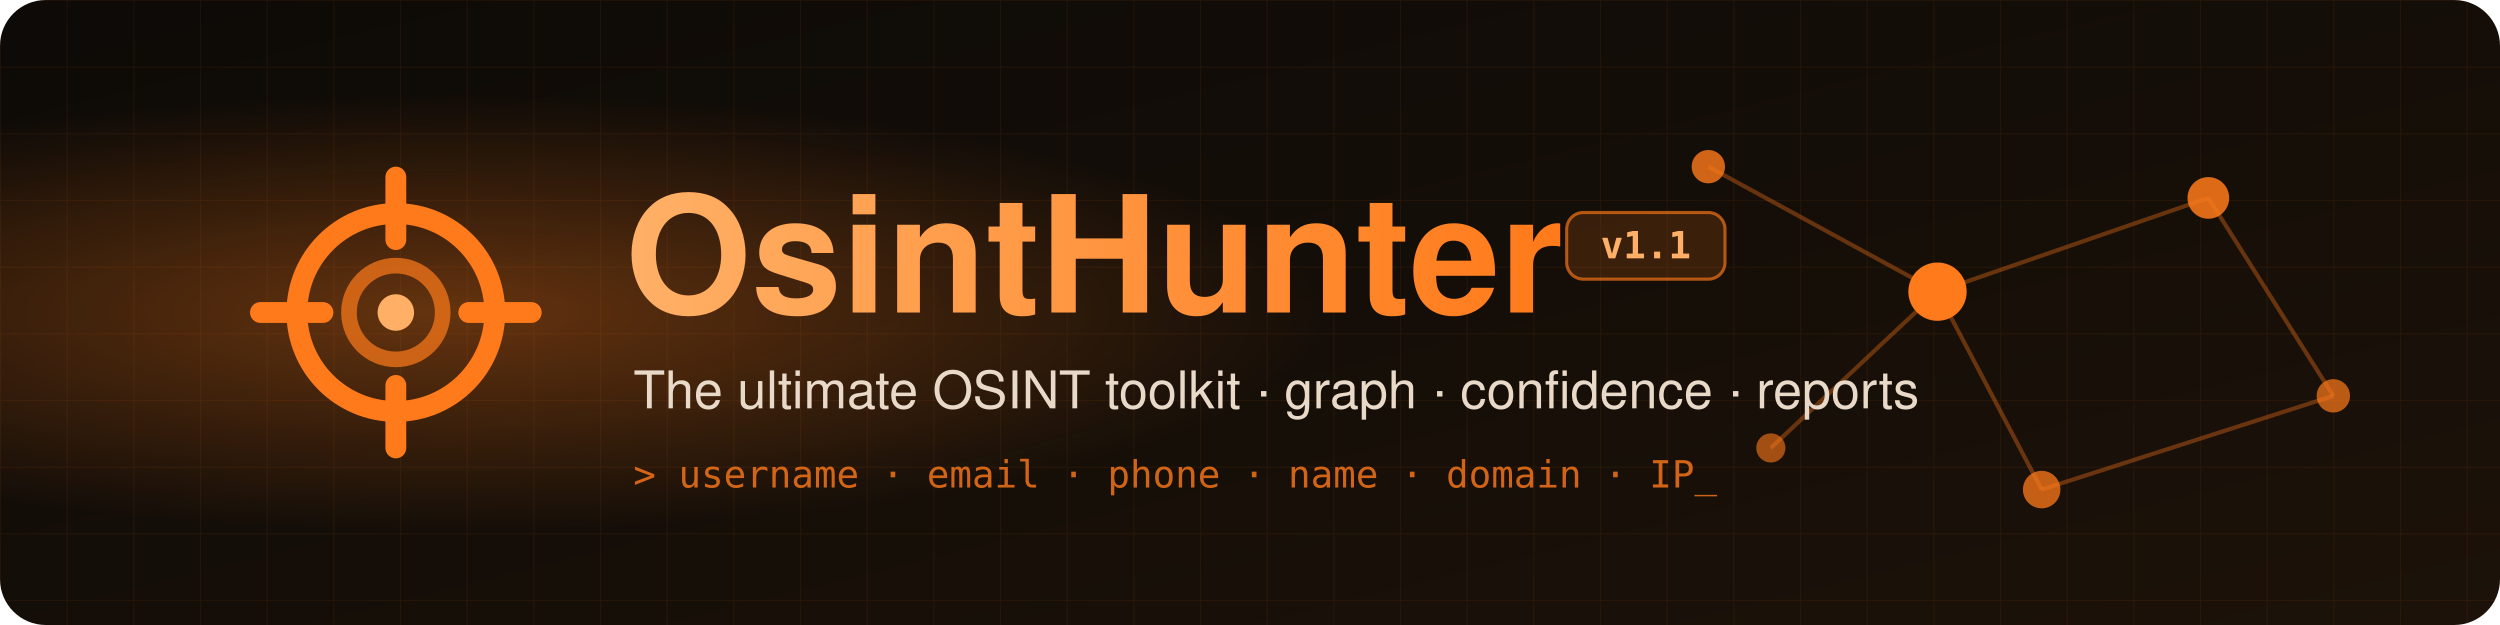
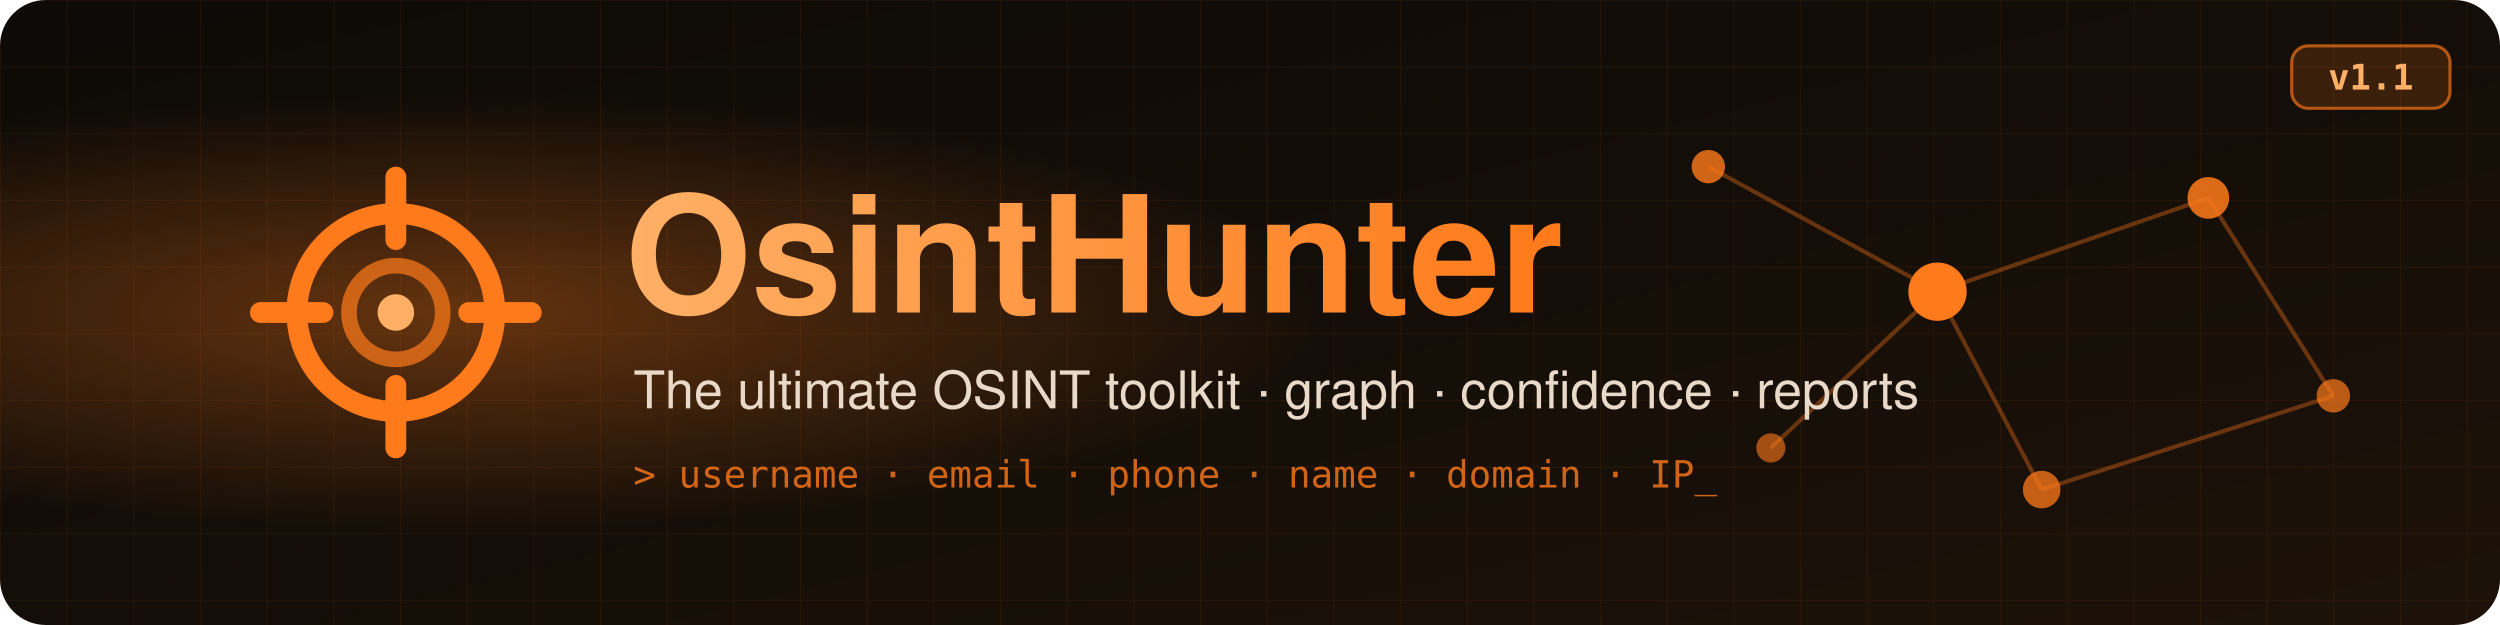
<svg xmlns="http://www.w3.org/2000/svg" viewBox="0 0 1200 300" width="1200" height="300">
  <defs>
    <linearGradient id="bg" x1="0" y1="0" x2="1" y2="1">
      <stop offset="0" stop-color="#0d0a07" />
      <stop offset="1" stop-color="#1c1209" />
    </linearGradient>
    <linearGradient id="txt" x1="0" y1="0" x2="1" y2="0">
      <stop offset="0" stop-color="#ffb066" />
      <stop offset="1" stop-color="#ff7a1a" />
    </linearGradient>
    <radialGradient id="glow" cx=".18" cy=".5" r=".35">
      <stop offset="0" stop-color="#ff7a1a" stop-opacity=".35" />
      <stop offset="1" stop-color="#ff7a1a" stop-opacity="0" />
    </radialGradient>
    <pattern id="grid" width="32" height="32" patternUnits="userSpaceOnUse">
      <path d="M32 0H0V32" fill="none" stroke="#ff7a1a" stroke-opacity=".07" stroke-width="1" />
    </pattern>
  </defs>
  <rect width="1200" height="300" rx="22" fill="url(#bg)" />
  <rect width="1200" height="300" rx="22" fill="url(#grid)" />
  <rect width="1200" height="300" rx="22" fill="url(#glow)" />
  <g stroke="#ff7a1a" stroke-opacity=".35" stroke-width="2">
    <line x1="820" y1="80" x2="930" y2="140" />
    <line x1="930" y1="140" x2="1060" y2="95" />
    <line x1="930" y1="140" x2="980" y2="235" />
    <line x1="930" y1="140" x2="850" y2="215" />
    <line x1="1060" y1="95" x2="1120" y2="190" />
    <line x1="980" y1="235" x2="1120" y2="190" />
  </g>
  <g fill="#ff7a1a">
    <circle cx="930" cy="140" r="14" />
    <circle cx="820" cy="80" r="8" opacity=".8" />
    <circle cx="1060" cy="95" r="10" opacity=".85" />
    <circle cx="980" cy="235" r="9" opacity=".75" />
    <circle cx="850" cy="215" r="7" opacity=".6" />
    <circle cx="1120" cy="190" r="8" opacity=".7" />
  </g>
  <g transform="translate(110 70) scale(2.5)">
    <circle cx="32" cy="32" r="19" fill="none" stroke="#ff7a1a" stroke-width="4" />
    <circle cx="32" cy="32" r="9" fill="none" stroke="#ff7a1a" stroke-width="3" opacity=".7" />
    <circle cx="32" cy="32" r="3.5" fill="#ffb066" />
    <path d="M32 6v12M32 46v12M6 32h12M46 32h12" stroke="#ff7a1a" stroke-width="4" stroke-linecap="round" />
  </g>
  <text x="300" y="150" font-family="Segoe UI, Helvetica, Arial, sans-serif" font-size="78" font-weight="800" fill="url(#txt)">OsintHunter</text>
-   <rect x="752" y="102" width="76" height="32" rx="8" fill="#ff7a1a" fill-opacity=".16" stroke="#ff7a1a" stroke-opacity=".65" stroke-width="1.5" />
-   <text x="790" y="124" text-anchor="middle" font-family="Consolas, Menlo, monospace" font-size="18" font-weight="700" fill="#ffb066">v1.1</text>
+   <rect x="1100" y="22" width="76" height="30" rx="8" fill="#ff7a1a" fill-opacity=".16" stroke="#ff7a1a" stroke-opacity=".65" stroke-width="1.5" />
+   <text x="1138" y="43" text-anchor="middle" font-family="Consolas, Menlo, monospace" font-size="17" font-weight="700" fill="#ffb066">v1.1</text>
  <text x="304" y="196" font-family="Segoe UI, Helvetica, Arial, sans-serif" font-size="25" fill="#e8d9c8">The ultimate OSINT toolkit · graph · confidence · reports</text>
  <text x="304" y="234" font-family="Consolas, Menlo, monospace" font-size="18" fill="#ff7a1a" fill-opacity=".8">&gt; username · email · phone · name · domain · IP_</text>
</svg>
